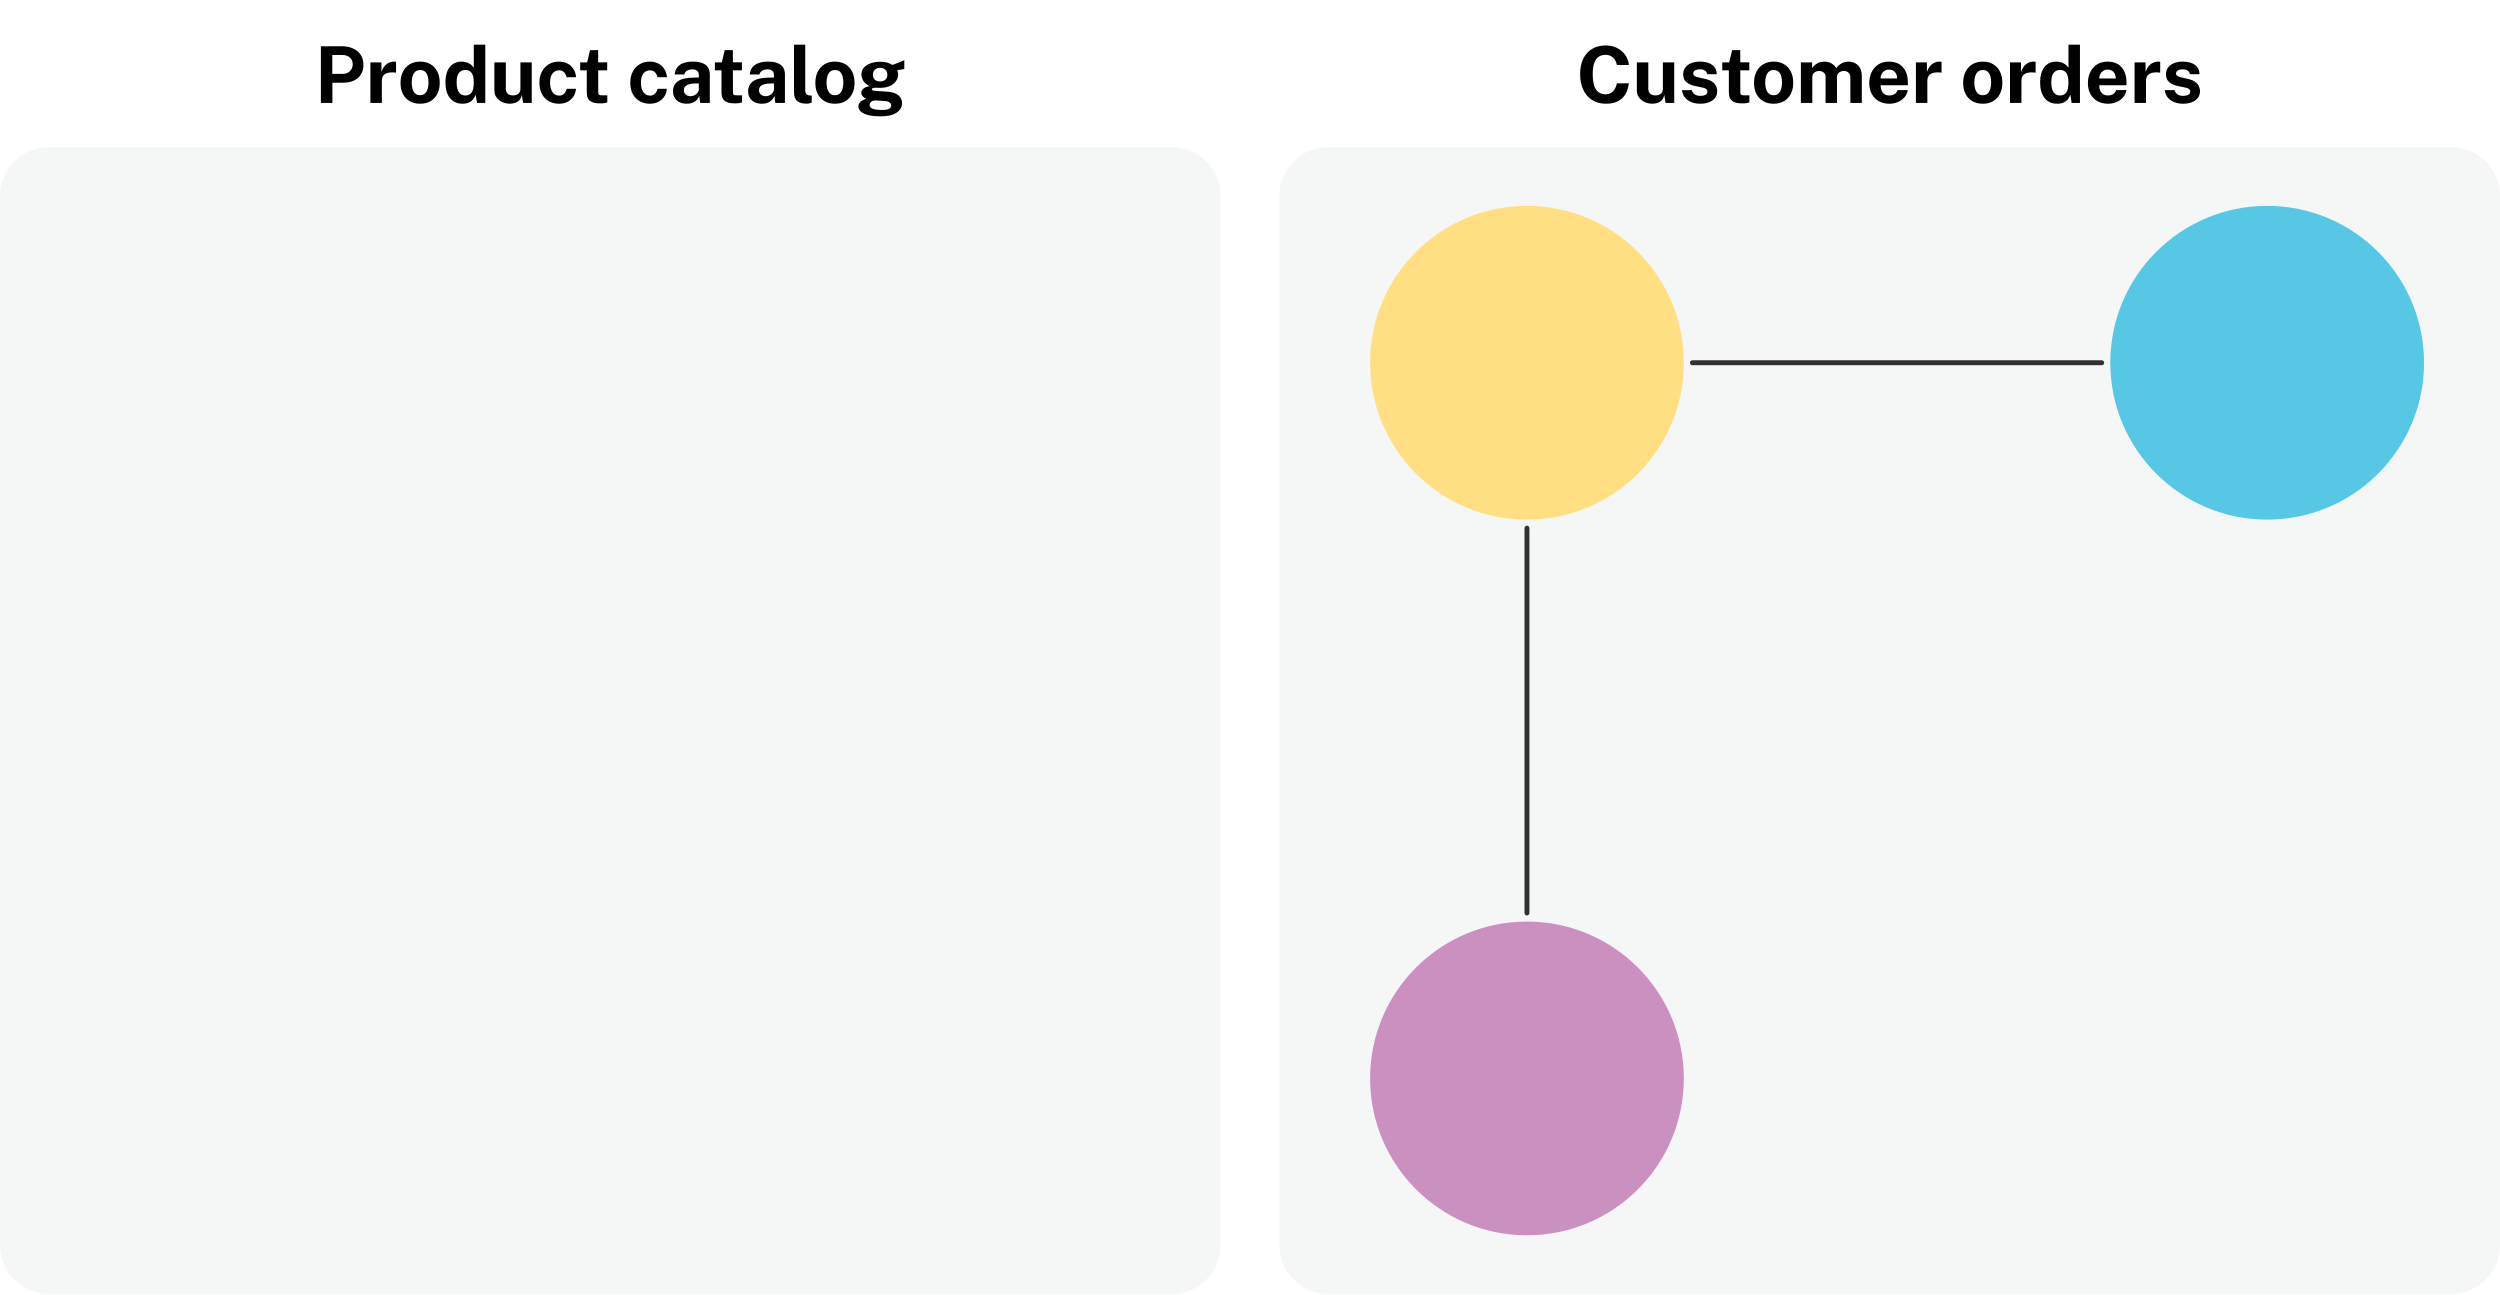
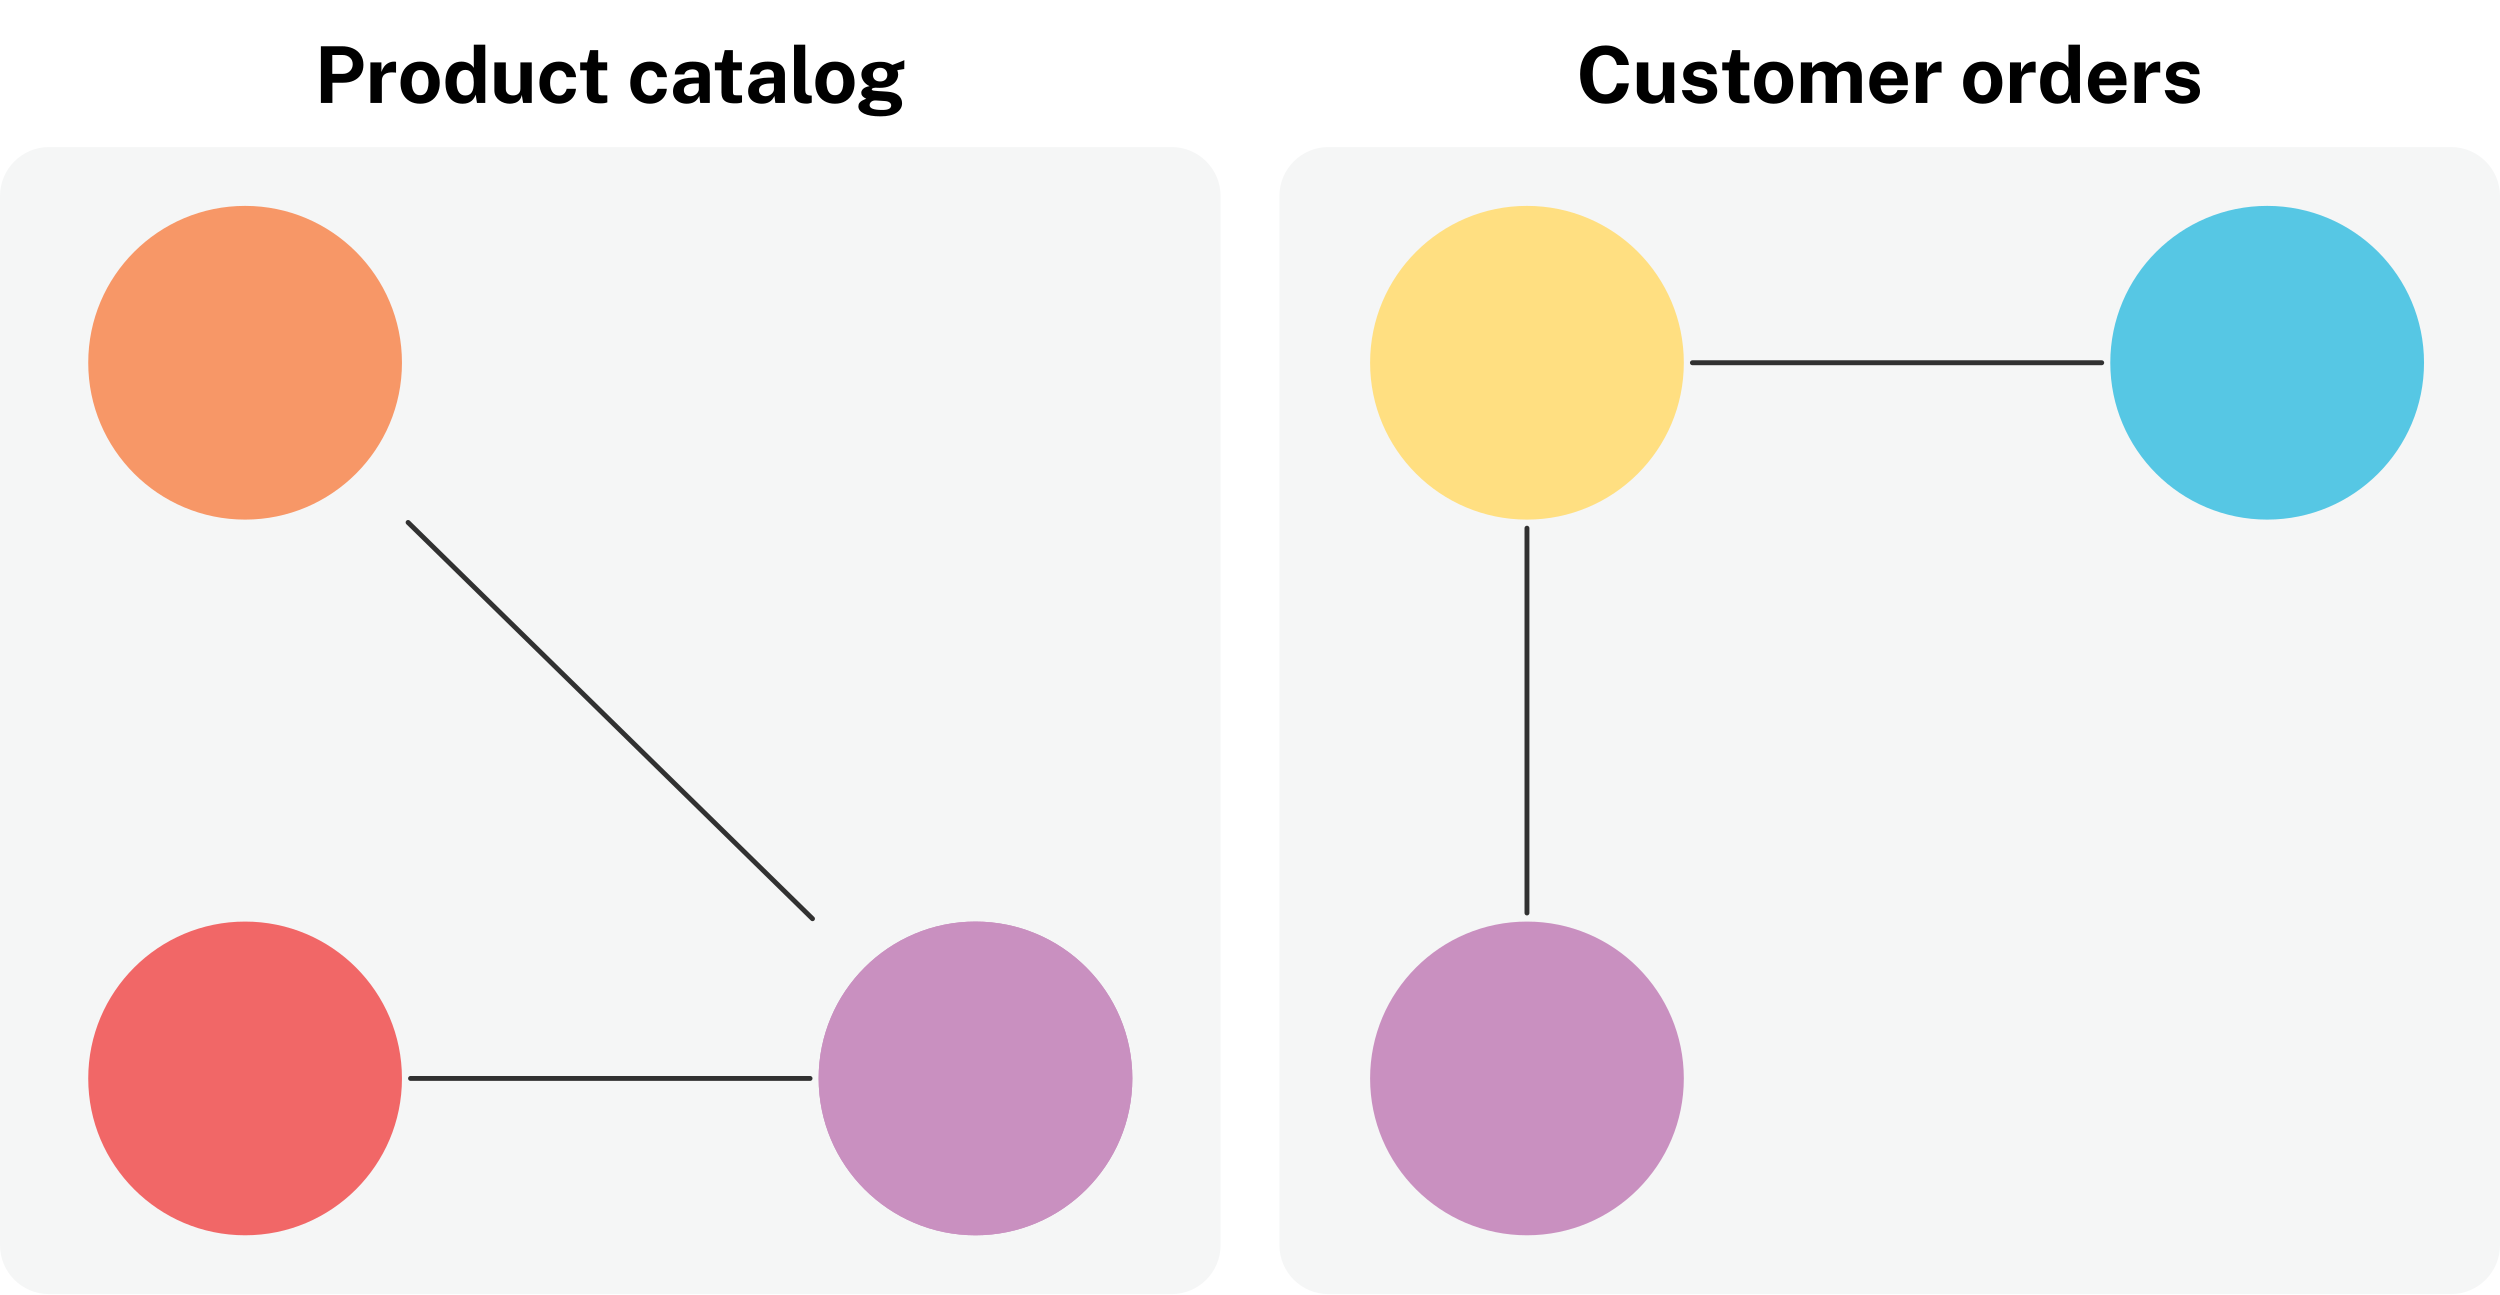
<svg xmlns="http://www.w3.org/2000/svg" width="1020" height="528" viewBox="0 0 1020 528" fill="none">
  <rect y="60" width="498" height="468" rx="20" fill="#F5F6F6" />
  <rect x="522" y="60" width="498" height="468" rx="20" fill="#F5F6F6" />
  <path d="M130.918 42V18.864H139.43C141.115 18.864 142.624 19.157 143.958 19.744C145.291 20.32 146.342 21.173 147.11 22.304C147.888 23.435 148.278 24.816 148.278 26.448C148.278 27.984 147.936 29.296 147.254 30.384C146.571 31.472 145.611 32.304 144.374 32.88C143.147 33.456 141.702 33.744 140.038 33.744H135.622V42H130.918ZM135.574 30.128H139.91C141.083 30.128 142.043 29.755 142.79 29.008C143.536 28.251 143.91 27.317 143.91 26.208C143.91 25.056 143.515 24.144 142.726 23.472C141.936 22.789 140.976 22.448 139.846 22.448H135.574V30.128ZM151.121 42V25.456H155.617V29.376C155.883 28.533 156.257 27.797 156.737 27.168C157.227 26.528 157.819 26.032 158.513 25.68C159.206 25.317 159.99 25.136 160.865 25.136C161.014 25.136 161.153 25.147 161.281 25.168C161.419 25.179 161.521 25.2 161.585 25.232V29.68C161.489 29.637 161.371 29.611 161.233 29.6C161.105 29.589 160.987 29.579 160.881 29.568C159.963 29.493 159.179 29.52 158.529 29.648C157.878 29.776 157.35 29.995 156.945 30.304C156.539 30.613 156.246 30.992 156.065 31.44C155.883 31.888 155.793 32.389 155.793 32.944V42H151.121ZM171.413 42.32C169.792 42.32 168.378 41.973 167.173 41.28C165.978 40.587 165.05 39.605 164.389 38.336C163.738 37.067 163.413 35.563 163.413 33.824C163.413 32.085 163.738 30.565 164.389 29.264C165.05 27.963 165.978 26.949 167.173 26.224C168.378 25.499 169.797 25.136 171.429 25.136C173.061 25.136 174.474 25.493 175.669 26.208C176.864 26.912 177.786 27.915 178.437 29.216C179.088 30.517 179.413 32.053 179.413 33.824C179.413 35.488 179.093 36.96 178.453 38.24C177.824 39.509 176.912 40.507 175.717 41.232C174.533 41.957 173.098 42.32 171.413 42.32ZM171.429 38.848C172.25 38.848 172.912 38.608 173.413 38.128C173.914 37.648 174.277 37.019 174.501 36.24C174.725 35.451 174.837 34.592 174.837 33.664C174.837 32.789 174.736 31.963 174.533 31.184C174.33 30.405 173.978 29.776 173.477 29.296C172.976 28.816 172.293 28.576 171.429 28.576C170.608 28.576 169.941 28.805 169.429 29.264C168.928 29.712 168.56 30.325 168.325 31.104C168.09 31.872 167.973 32.725 167.973 33.664C167.973 34.528 168.08 35.36 168.293 36.16C168.506 36.949 168.864 37.595 169.365 38.096C169.866 38.597 170.554 38.848 171.429 38.848ZM188.779 42.32C186.56 42.32 184.832 41.557 183.595 40.032C182.358 38.496 181.739 36.363 181.739 33.632C181.739 31.904 181.99 30.405 182.491 29.136C182.992 27.867 183.734 26.885 184.715 26.192C185.696 25.488 186.896 25.136 188.315 25.136C188.912 25.136 189.467 25.205 189.979 25.344C190.502 25.472 190.976 25.653 191.403 25.888C191.83 26.123 192.203 26.395 192.523 26.704C192.843 27.013 193.104 27.344 193.307 27.696V18.224H197.995V42H194.603L194.075 38.608C193.915 39.067 193.702 39.515 193.435 39.952C193.179 40.389 192.843 40.789 192.427 41.152C192.011 41.504 191.499 41.787 190.891 42C190.294 42.213 189.59 42.32 188.779 42.32ZM189.803 38.96C190.976 38.96 191.851 38.549 192.427 37.728C193.014 36.907 193.307 35.52 193.307 33.568C193.296 32.437 193.163 31.499 192.907 30.752C192.651 30.005 192.267 29.451 191.755 29.088C191.254 28.715 190.614 28.528 189.835 28.528C188.822 28.528 187.979 28.917 187.307 29.696C186.635 30.464 186.299 31.755 186.299 33.568C186.299 35.413 186.614 36.773 187.243 37.648C187.872 38.523 188.726 38.96 189.803 38.96ZM208.008 42.32C207.24 42.32 206.483 42.203 205.736 41.968C205 41.733 204.328 41.387 203.72 40.928C203.112 40.469 202.621 39.904 202.248 39.232C201.885 38.56 201.704 37.781 201.704 36.896V25.456H206.376V36.304C206.376 37.072 206.627 37.701 207.128 38.192C207.629 38.683 208.365 38.928 209.336 38.928C210.253 38.928 210.979 38.693 211.512 38.224C212.056 37.744 212.328 37.077 212.328 36.224V25.456H216.952V42H213.432L212.888 38.72C212.696 39.691 212.333 40.437 211.8 40.96C211.277 41.472 210.675 41.824 209.992 42.016C209.32 42.219 208.659 42.32 208.008 42.32ZM228.063 42.32C226.527 42.32 225.156 41.979 223.951 41.296C222.746 40.613 221.796 39.637 221.103 38.368C220.42 37.088 220.079 35.563 220.079 33.792C220.079 32.085 220.41 30.581 221.071 29.28C221.732 27.979 222.66 26.965 223.855 26.24C225.06 25.504 226.463 25.136 228.063 25.136C229.45 25.136 230.644 25.419 231.647 25.984C232.66 26.549 233.455 27.312 234.031 28.272C234.618 29.232 234.954 30.304 235.039 31.488H231.151C231.076 31.051 230.922 30.619 230.687 30.192C230.452 29.755 230.122 29.397 229.695 29.12C229.268 28.832 228.735 28.688 228.095 28.688C227.007 28.688 226.122 29.109 225.439 29.952C224.767 30.784 224.431 32.053 224.431 33.76C224.431 35.371 224.762 36.651 225.423 37.6C226.084 38.539 227.007 39.008 228.191 39.008C228.82 39.008 229.343 38.853 229.759 38.544C230.186 38.235 230.516 37.867 230.751 37.44C230.986 37.003 231.135 36.597 231.199 36.224H234.991C234.916 37.365 234.586 38.4 233.999 39.328C233.412 40.245 232.612 40.976 231.599 41.52C230.596 42.053 229.418 42.32 228.063 42.32ZM244.888 42.176C243.427 42.176 242.296 41.989 241.496 41.616C240.707 41.243 240.157 40.72 239.848 40.048C239.549 39.376 239.4 38.597 239.4 37.712V28.704H236.712V25.456H239.544L240.728 20.464H244.056V25.44H247.736V28.704H244.056L244.088 37.52C244.088 37.925 244.136 38.229 244.232 38.432C244.339 38.624 244.499 38.752 244.712 38.816C244.936 38.869 245.219 38.896 245.56 38.896H247.784V41.776C247.56 41.872 247.224 41.963 246.776 42.048C246.328 42.133 245.699 42.176 244.888 42.176ZM265.136 42.32C263.6 42.32 262.229 41.979 261.024 41.296C259.818 40.613 258.869 39.637 258.176 38.368C257.493 37.088 257.152 35.563 257.152 33.792C257.152 32.085 257.482 30.581 258.144 29.28C258.805 27.979 259.733 26.965 260.928 26.24C262.133 25.504 263.536 25.136 265.136 25.136C266.522 25.136 267.717 25.419 268.72 25.984C269.733 26.549 270.528 27.312 271.104 28.272C271.69 29.232 272.026 30.304 272.112 31.488H268.224C268.149 31.051 267.994 30.619 267.76 30.192C267.525 29.755 267.194 29.397 266.768 29.12C266.341 28.832 265.808 28.688 265.168 28.688C264.08 28.688 263.194 29.109 262.512 29.952C261.84 30.784 261.504 32.053 261.504 33.76C261.504 35.371 261.834 36.651 262.496 37.6C263.157 38.539 264.08 39.008 265.264 39.008C265.893 39.008 266.416 38.853 266.832 38.544C267.258 38.235 267.589 37.867 267.824 37.44C268.058 37.003 268.208 36.597 268.272 36.224H272.064C271.989 37.365 271.658 38.4 271.072 39.328C270.485 40.245 269.685 40.976 268.672 41.52C267.669 42.053 266.49 42.32 265.136 42.32ZM280.174 42.32C279.129 42.32 278.179 42.123 277.326 41.728C276.483 41.333 275.817 40.763 275.326 40.016C274.835 39.259 274.59 38.341 274.59 37.264C274.59 35.451 275.267 34.075 276.622 33.136C277.977 32.187 280.115 31.696 283.038 31.664L285.118 31.632V30.64C285.118 29.883 284.894 29.301 284.446 28.896C284.009 28.48 283.321 28.277 282.382 28.288C281.71 28.299 281.065 28.459 280.446 28.768C279.838 29.077 279.417 29.616 279.182 30.384H275.294C275.358 29.189 275.705 28.208 276.334 27.44C276.974 26.661 277.833 26.085 278.91 25.712C279.987 25.328 281.219 25.136 282.606 25.136C284.291 25.136 285.646 25.349 286.67 25.776C287.694 26.192 288.435 26.795 288.894 27.584C289.363 28.363 289.598 29.291 289.598 30.368V42H285.694L285.31 39.152C284.745 40.347 284.035 41.173 283.182 41.632C282.339 42.091 281.337 42.32 280.174 42.32ZM281.758 39.248C282.174 39.248 282.579 39.173 282.974 39.024C283.379 38.864 283.742 38.656 284.062 38.4C284.382 38.133 284.633 37.835 284.814 37.504C285.006 37.173 285.107 36.832 285.118 36.48V34.032L283.438 34.064C282.659 34.075 281.934 34.171 281.262 34.352C280.59 34.523 280.046 34.805 279.63 35.2C279.225 35.595 279.022 36.128 279.022 36.8C279.022 37.568 279.283 38.171 279.806 38.608C280.339 39.035 280.99 39.248 281.758 39.248ZM299.849 42.176C298.388 42.176 297.257 41.989 296.457 41.616C295.668 41.243 295.118 40.72 294.809 40.048C294.51 39.376 294.361 38.597 294.361 37.712V28.704H291.673V25.456H294.505L295.689 20.464H299.017V25.44H302.697V28.704H299.017L299.049 37.52C299.049 37.925 299.097 38.229 299.193 38.432C299.3 38.624 299.46 38.752 299.673 38.816C299.897 38.869 300.18 38.896 300.521 38.896H302.745V41.776C302.521 41.872 302.185 41.963 301.737 42.048C301.289 42.133 300.66 42.176 299.849 42.176ZM310.826 42.32C309.781 42.32 308.832 42.123 307.978 41.728C307.136 41.333 306.469 40.763 305.978 40.016C305.488 39.259 305.242 38.341 305.242 37.264C305.242 35.451 305.92 34.075 307.274 33.136C308.629 32.187 310.768 31.696 313.69 31.664L315.77 31.632V30.64C315.77 29.883 315.546 29.301 315.098 28.896C314.661 28.48 313.973 28.277 313.034 28.288C312.362 28.299 311.717 28.459 311.098 28.768C310.49 29.077 310.069 29.616 309.834 30.384H305.946C306.01 29.189 306.357 28.208 306.986 27.44C307.626 26.661 308.485 26.085 309.562 25.712C310.64 25.328 311.872 25.136 313.258 25.136C314.944 25.136 316.298 25.349 317.322 25.776C318.346 26.192 319.088 26.795 319.546 27.584C320.016 28.363 320.25 29.291 320.25 30.368V42H316.346L315.962 39.152C315.397 40.347 314.688 41.173 313.834 41.632C312.992 42.091 311.989 42.32 310.826 42.32ZM312.41 39.248C312.826 39.248 313.232 39.173 313.626 39.024C314.032 38.864 314.394 38.656 314.714 38.4C315.034 38.133 315.285 37.835 315.466 37.504C315.658 37.173 315.76 36.832 315.77 36.48V34.032L314.09 34.064C313.312 34.075 312.586 34.171 311.914 34.352C311.242 34.523 310.698 34.805 310.282 35.2C309.877 35.595 309.674 36.128 309.674 36.8C309.674 37.568 309.936 38.171 310.458 38.608C310.992 39.035 311.642 39.248 312.41 39.248ZM329.239 42.288C328.023 42.288 327.058 42.144 326.343 41.856C325.629 41.568 325.101 41.189 324.759 40.72C324.418 40.24 324.199 39.712 324.103 39.136C324.007 38.549 323.959 37.957 323.959 37.36V18.224H328.535V36.784C328.535 37.392 328.663 37.888 328.919 38.272C329.186 38.645 329.682 38.875 330.407 38.96L331.191 39.008V41.888C330.871 41.995 330.546 42.085 330.215 42.16C329.885 42.245 329.559 42.288 329.239 42.288ZM340.658 42.32C339.037 42.32 337.623 41.973 336.418 41.28C335.223 40.587 334.295 39.605 333.634 38.336C332.983 37.067 332.658 35.563 332.658 33.824C332.658 32.085 332.983 30.565 333.634 29.264C334.295 27.963 335.223 26.949 336.418 26.224C337.623 25.499 339.042 25.136 340.674 25.136C342.306 25.136 343.719 25.493 344.914 26.208C346.109 26.912 347.031 27.915 347.682 29.216C348.333 30.517 348.658 32.053 348.658 33.824C348.658 35.488 348.338 36.96 347.698 38.24C347.069 39.509 346.157 40.507 344.962 41.232C343.778 41.957 342.343 42.32 340.658 42.32ZM340.674 38.848C341.495 38.848 342.157 38.608 342.658 38.128C343.159 37.648 343.522 37.019 343.746 36.24C343.97 35.451 344.082 34.592 344.082 33.664C344.082 32.789 343.981 31.963 343.778 31.184C343.575 30.405 343.223 29.776 342.722 29.296C342.221 28.816 341.538 28.576 340.674 28.576C339.853 28.576 339.186 28.805 338.674 29.264C338.173 29.712 337.805 30.325 337.57 31.104C337.335 31.872 337.218 32.725 337.218 33.664C337.218 34.528 337.325 35.36 337.538 36.16C337.751 36.949 338.109 37.595 338.61 38.096C339.111 38.597 339.799 38.848 340.674 38.848ZM359.229 47.472C356.285 47.472 354.045 47.099 352.509 46.352C350.984 45.605 350.221 44.624 350.221 43.408C350.221 42.843 350.365 42.368 350.653 41.984C350.952 41.6 351.299 41.296 351.693 41.072C352.099 40.837 352.467 40.661 352.797 40.544C353.139 40.416 353.352 40.331 353.437 40.288C353.267 40.192 353.016 40.053 352.685 39.872C352.365 39.68 352.072 39.424 351.805 39.104C351.539 38.773 351.405 38.347 351.405 37.824C351.405 37.237 351.683 36.693 352.237 36.192C352.803 35.691 353.656 35.344 354.797 35.152C353.709 34.64 352.877 33.947 352.301 33.072C351.736 32.197 351.453 31.301 351.453 30.384C351.453 29.296 351.795 28.363 352.477 27.584C353.16 26.805 354.093 26.213 355.277 25.808C356.461 25.403 357.8 25.2 359.293 25.2C360.424 25.2 361.352 25.323 362.077 25.568C362.813 25.803 363.491 26.112 364.109 26.496C364.355 26.4 364.675 26.277 365.069 26.128C365.475 25.968 365.912 25.797 366.381 25.616C366.861 25.424 367.325 25.237 367.773 25.056C368.221 24.864 368.621 24.693 368.973 24.544L368.941 28.16L366.093 28.624C366.2 28.912 366.285 29.221 366.349 29.552C366.413 29.883 366.445 30.155 366.445 30.368C366.445 31.328 366.163 32.224 365.597 33.056C365.043 33.888 364.211 34.56 363.101 35.072C361.992 35.584 360.611 35.84 358.957 35.84C358.765 35.84 358.499 35.835 358.157 35.824C357.816 35.813 357.539 35.797 357.325 35.776C356.707 35.808 356.275 35.888 356.029 36.016C355.795 36.144 355.677 36.293 355.677 36.464C355.677 36.72 355.917 36.891 356.397 36.976C356.877 37.051 357.603 37.12 358.573 37.184C358.925 37.205 359.405 37.232 360.013 37.264C360.621 37.296 361.288 37.339 362.013 37.392C364.04 37.531 365.549 38.032 366.541 38.896C367.544 39.749 368.045 40.827 368.045 42.128C368.045 43.675 367.309 44.949 365.837 45.952C364.376 46.965 362.173 47.472 359.229 47.472ZM359.981 44.864C361.272 44.864 362.195 44.704 362.749 44.384C363.315 44.064 363.597 43.605 363.597 43.008C363.597 42.507 363.379 42.101 362.941 41.792C362.515 41.472 361.896 41.285 361.085 41.232L357.293 40.976C356.792 40.955 356.355 41.029 355.981 41.2C355.608 41.371 355.315 41.605 355.101 41.904C354.899 42.203 354.797 42.523 354.797 42.864C354.797 43.557 355.219 44.064 356.061 44.384C356.904 44.704 358.211 44.864 359.981 44.864ZM359.101 33.232C359.987 33.232 360.696 32.992 361.229 32.512C361.763 32.021 362.029 31.36 362.029 30.528C362.029 29.664 361.763 28.971 361.229 28.448C360.696 27.925 359.987 27.664 359.101 27.664C358.216 27.664 357.501 27.925 356.957 28.448C356.413 28.971 356.141 29.664 356.141 30.528C356.141 31.349 356.403 32.005 356.925 32.496C357.459 32.987 358.184 33.232 359.101 33.232Z" fill="black" />
  <path d="M655.17 42.32C653.015 42.32 651.154 41.819 649.586 40.816C648.018 39.813 646.807 38.405 645.954 36.592C645.111 34.779 644.69 32.661 644.69 30.24C644.69 27.808 645.111 25.723 645.954 23.984C646.796 22.235 648.002 20.891 649.57 19.952C651.138 19.013 653.004 18.544 655.17 18.544C656.908 18.544 658.455 18.896 659.81 19.6C661.175 20.293 662.274 21.243 663.106 22.448C663.948 23.653 664.444 25.013 664.594 26.528H659.698C659.548 25.728 659.276 25.019 658.882 24.4C658.487 23.771 657.97 23.28 657.33 22.928C656.69 22.565 655.922 22.384 655.026 22.384C653.948 22.384 653.02 22.645 652.242 23.168C651.463 23.691 650.866 24.533 650.45 25.696C650.034 26.859 649.826 28.395 649.826 30.304C649.826 33.184 650.284 35.269 651.202 36.56C652.13 37.84 653.404 38.48 655.026 38.48C655.922 38.48 656.69 38.277 657.33 37.872C657.97 37.456 658.487 36.912 658.882 36.24C659.276 35.557 659.548 34.811 659.698 34H664.594C664.455 35.099 664.188 36.149 663.794 37.152C663.399 38.144 662.839 39.029 662.114 39.808C661.388 40.587 660.455 41.2 659.314 41.648C658.172 42.096 656.791 42.32 655.17 42.32ZM674.138 42.32C673.37 42.32 672.613 42.203 671.866 41.968C671.13 41.733 670.458 41.387 669.85 40.928C669.242 40.469 668.752 39.904 668.378 39.232C668.016 38.56 667.834 37.781 667.834 36.896V25.456H672.506V36.304C672.506 37.072 672.757 37.701 673.258 38.192C673.76 38.683 674.496 38.928 675.466 38.928C676.384 38.928 677.109 38.693 677.642 38.224C678.186 37.744 678.458 37.077 678.458 36.224V25.456H683.082V42H679.562L679.018 38.72C678.826 39.691 678.464 40.437 677.93 40.96C677.408 41.472 676.805 41.824 676.122 42.016C675.45 42.219 674.789 42.32 674.138 42.32ZM693.65 42.32C692.498 42.32 691.388 42.133 690.322 41.76C689.266 41.376 688.364 40.779 687.618 39.968C686.882 39.147 686.418 38.085 686.226 36.784H690.258C690.407 37.371 690.663 37.835 691.026 38.176C691.399 38.517 691.82 38.763 692.29 38.912C692.759 39.051 693.207 39.12 693.634 39.12C694.53 39.12 695.25 38.981 695.794 38.704C696.348 38.416 696.626 37.979 696.626 37.392C696.626 36.944 696.46 36.587 696.13 36.32C695.81 36.053 695.276 35.851 694.53 35.712L691.618 35.104C690.156 34.795 688.978 34.272 688.082 33.536C687.196 32.789 686.748 31.733 686.738 30.368C686.727 29.376 686.983 28.485 687.506 27.696C688.039 26.907 688.823 26.283 689.858 25.824C690.903 25.365 692.178 25.136 693.682 25.136C695.719 25.136 697.346 25.584 698.562 26.48C699.788 27.376 700.412 28.64 700.434 30.272H696.53C696.412 29.632 696.092 29.141 695.57 28.8C695.058 28.448 694.407 28.272 693.618 28.272C692.818 28.272 692.156 28.416 691.634 28.704C691.111 28.992 690.85 29.429 690.85 30.016C690.85 30.453 691.063 30.8 691.49 31.056C691.916 31.301 692.578 31.515 693.474 31.696L696.162 32.304C697.09 32.528 697.842 32.837 698.418 33.232C699.004 33.616 699.458 34.037 699.778 34.496C700.098 34.955 700.316 35.419 700.434 35.888C700.562 36.347 700.626 36.763 700.626 37.136C700.626 38.235 700.332 39.173 699.746 39.952C699.159 40.72 698.343 41.307 697.298 41.712C696.252 42.117 695.036 42.32 693.65 42.32ZM710.862 42.176C709.401 42.176 708.27 41.989 707.47 41.616C706.681 41.243 706.132 40.72 705.822 40.048C705.524 39.376 705.374 38.597 705.374 37.712V28.704H702.686V25.456H705.518L706.702 20.464H710.03V25.44H713.71V28.704H710.03L710.062 37.52C710.062 37.925 710.11 38.229 710.206 38.432C710.313 38.624 710.473 38.752 710.686 38.816C710.91 38.869 711.193 38.896 711.534 38.896H713.758V41.776C713.534 41.872 713.198 41.963 712.75 42.048C712.302 42.133 711.673 42.176 710.862 42.176ZM723.643 42.32C722.022 42.32 720.609 41.973 719.403 41.28C718.209 40.587 717.281 39.605 716.619 38.336C715.969 37.067 715.643 35.563 715.643 33.824C715.643 32.085 715.969 30.565 716.619 29.264C717.281 27.963 718.209 26.949 719.403 26.224C720.609 25.499 722.027 25.136 723.659 25.136C725.291 25.136 726.705 25.493 727.899 26.208C729.094 26.912 730.017 27.915 730.667 29.216C731.318 30.517 731.643 32.053 731.643 33.824C731.643 35.488 731.323 36.96 730.683 38.24C730.054 39.509 729.142 40.507 727.947 41.232C726.763 41.957 725.329 42.32 723.643 42.32ZM723.659 38.848C724.481 38.848 725.142 38.608 725.643 38.128C726.145 37.648 726.507 37.019 726.731 36.24C726.955 35.451 727.067 34.592 727.067 33.664C727.067 32.789 726.966 31.963 726.763 31.184C726.561 30.405 726.209 29.776 725.707 29.296C725.206 28.816 724.523 28.576 723.659 28.576C722.838 28.576 722.171 28.805 721.659 29.264C721.158 29.712 720.79 30.325 720.555 31.104C720.321 31.872 720.203 32.725 720.203 33.664C720.203 34.528 720.31 35.36 720.523 36.16C720.737 36.949 721.094 37.595 721.595 38.096C722.097 38.597 722.785 38.848 723.659 38.848ZM734.754 42V25.456H739.33V27.792C739.831 27.067 740.503 26.443 741.346 25.92C742.199 25.397 743.271 25.136 744.562 25.136C745.127 25.136 745.703 25.237 746.29 25.44C746.876 25.643 747.426 25.941 747.938 26.336C748.46 26.72 748.882 27.205 749.202 27.792C749.735 27.035 750.434 26.405 751.298 25.904C752.172 25.392 753.143 25.136 754.21 25.136C754.828 25.136 755.452 25.237 756.082 25.44C756.722 25.643 757.308 25.973 757.842 26.432C758.375 26.891 758.802 27.504 759.122 28.272C759.452 29.029 759.618 29.968 759.618 31.088V42H754.946V31.664C754.946 31.003 754.812 30.475 754.546 30.08C754.29 29.675 753.959 29.387 753.554 29.216C753.159 29.035 752.738 28.944 752.29 28.944C751.874 28.944 751.452 29.029 751.026 29.2C750.599 29.36 750.236 29.621 749.938 29.984C749.639 30.347 749.49 30.821 749.49 31.408V42H744.834V31.248C744.834 30.747 744.7 30.325 744.434 29.984C744.167 29.643 743.831 29.387 743.426 29.216C743.031 29.035 742.626 28.944 742.21 28.944C741.783 28.944 741.356 29.035 740.93 29.216C740.503 29.387 740.146 29.659 739.858 30.032C739.57 30.395 739.426 30.853 739.426 31.408V42H734.754ZM770.93 42.32C769.287 42.32 767.842 41.979 766.594 41.296C765.357 40.603 764.391 39.627 763.698 38.368C763.005 37.109 762.658 35.627 762.658 33.92C762.658 32.267 762.973 30.779 763.602 29.456C764.242 28.123 765.159 27.072 766.354 26.304C767.549 25.525 768.994 25.136 770.69 25.136C772.375 25.136 773.789 25.493 774.93 26.208C776.071 26.912 776.935 27.899 777.522 29.168C778.109 30.427 778.402 31.883 778.402 33.536V34.8H767.282C767.282 35.643 767.421 36.379 767.698 37.008C767.975 37.627 768.375 38.107 768.898 38.448C769.431 38.779 770.071 38.944 770.818 38.944C771.618 38.944 772.317 38.773 772.914 38.432C773.511 38.091 773.933 37.531 774.178 36.752H778.386C778.194 37.925 777.725 38.928 776.978 39.76C776.231 40.592 775.325 41.227 774.258 41.664C773.191 42.101 772.082 42.32 770.93 42.32ZM767.282 32.016H774.034C774.034 31.355 773.906 30.747 773.65 30.192C773.405 29.637 773.031 29.2 772.53 28.88C772.039 28.56 771.421 28.4 770.674 28.4C769.959 28.4 769.346 28.576 768.834 28.928C768.333 29.269 767.943 29.717 767.666 30.272C767.399 30.827 767.271 31.408 767.282 32.016ZM781.688 42V25.456H786.184V29.376C786.45 28.533 786.824 27.797 787.304 27.168C787.794 26.528 788.386 26.032 789.08 25.68C789.773 25.317 790.557 25.136 791.432 25.136C791.581 25.136 791.72 25.147 791.848 25.168C791.986 25.179 792.088 25.2 792.152 25.232V29.68C792.056 29.637 791.938 29.611 791.8 29.6C791.672 29.589 791.554 29.579 791.448 29.568C790.53 29.493 789.746 29.52 789.095 29.648C788.445 29.776 787.917 29.995 787.512 30.304C787.106 30.613 786.813 30.992 786.632 31.44C786.45 31.888 786.36 32.389 786.36 32.944V42H781.688ZM808.962 42.32C807.341 42.32 805.928 41.973 804.722 41.28C803.528 40.587 802.6 39.605 801.938 38.336C801.288 37.067 800.962 35.563 800.962 33.824C800.962 32.085 801.288 30.565 801.938 29.264C802.6 27.963 803.528 26.949 804.722 26.224C805.928 25.499 807.346 25.136 808.978 25.136C810.61 25.136 812.024 25.493 813.218 26.208C814.413 26.912 815.336 27.915 815.986 29.216C816.637 30.517 816.962 32.053 816.962 33.824C816.962 35.488 816.642 36.96 816.002 38.24C815.373 39.509 814.461 40.507 813.266 41.232C812.082 41.957 810.648 42.32 808.962 42.32ZM808.978 38.848C809.8 38.848 810.461 38.608 810.962 38.128C811.464 37.648 811.826 37.019 812.05 36.24C812.274 35.451 812.386 34.592 812.386 33.664C812.386 32.789 812.285 31.963 812.082 31.184C811.88 30.405 811.528 29.776 811.026 29.296C810.525 28.816 809.842 28.576 808.978 28.576C808.157 28.576 807.49 28.805 806.978 29.264C806.477 29.712 806.109 30.325 805.874 31.104C805.64 31.872 805.522 32.725 805.522 33.664C805.522 34.528 805.629 35.36 805.842 36.16C806.056 36.949 806.413 37.595 806.914 38.096C807.416 38.597 808.104 38.848 808.978 38.848ZM820.072 42V25.456H824.568V29.376C824.835 28.533 825.208 27.797 825.688 27.168C826.179 26.528 826.771 26.032 827.464 25.68C828.158 25.317 828.942 25.136 829.816 25.136C829.966 25.136 830.104 25.147 830.232 25.168C830.371 25.179 830.472 25.2 830.536 25.232V29.68C830.44 29.637 830.323 29.611 830.184 29.6C830.056 29.589 829.939 29.579 829.832 29.568C828.915 29.493 828.131 29.52 827.48 29.648C826.83 29.776 826.302 29.995 825.896 30.304C825.491 30.613 825.198 30.992 825.016 31.44C824.835 31.888 824.744 32.389 824.744 32.944V42H820.072ZM839.405 42.32C837.186 42.32 835.458 41.557 834.221 40.032C832.983 38.496 832.365 36.363 832.365 33.632C832.365 31.904 832.615 30.405 833.117 29.136C833.618 27.867 834.359 26.885 835.341 26.192C836.322 25.488 837.522 25.136 838.941 25.136C839.538 25.136 840.093 25.205 840.605 25.344C841.127 25.472 841.602 25.653 842.029 25.888C842.455 26.123 842.829 26.395 843.149 26.704C843.469 27.013 843.73 27.344 843.933 27.696V18.224H848.621V42H845.229L844.701 38.608C844.541 39.067 844.327 39.515 844.061 39.952C843.805 40.389 843.469 40.789 843.053 41.152C842.637 41.504 842.125 41.787 841.517 42C840.919 42.213 840.215 42.32 839.405 42.32ZM840.429 38.96C841.602 38.96 842.477 38.549 843.053 37.728C843.639 36.907 843.933 35.52 843.933 33.568C843.922 32.437 843.789 31.499 843.533 30.752C843.277 30.005 842.893 29.451 842.381 29.088C841.879 28.715 841.239 28.528 840.461 28.528C839.447 28.528 838.605 28.917 837.933 29.696C837.261 30.464 836.925 31.755 836.925 33.568C836.925 35.413 837.239 36.773 837.869 37.648C838.498 38.523 839.351 38.96 840.429 38.96ZM860.137 42.32C858.495 42.32 857.049 41.979 855.801 41.296C854.564 40.603 853.599 39.627 852.905 38.368C852.212 37.109 851.865 35.627 851.865 33.92C851.865 32.267 852.18 30.779 852.809 29.456C853.449 28.123 854.367 27.072 855.561 26.304C856.756 25.525 858.201 25.136 859.897 25.136C861.583 25.136 862.996 25.493 864.137 26.208C865.279 26.912 866.143 27.899 866.729 29.168C867.316 30.427 867.609 31.883 867.609 33.536V34.8H856.489C856.489 35.643 856.628 36.379 856.905 37.008C857.183 37.627 857.583 38.107 858.105 38.448C858.639 38.779 859.279 38.944 860.025 38.944C860.825 38.944 861.524 38.773 862.121 38.432C862.719 38.091 863.14 37.531 863.385 36.752H867.593C867.401 37.925 866.932 38.928 866.185 39.76C865.439 40.592 864.532 41.227 863.465 41.664C862.399 42.101 861.289 42.32 860.137 42.32ZM856.489 32.016H863.241C863.241 31.355 863.113 30.747 862.857 30.192C862.612 29.637 862.239 29.2 861.737 28.88C861.247 28.56 860.628 28.4 859.881 28.4C859.167 28.4 858.553 28.576 858.041 28.928C857.54 29.269 857.151 29.717 856.873 30.272C856.607 30.827 856.479 31.408 856.489 32.016ZM870.895 42V25.456H875.391V29.376C875.658 28.533 876.031 27.797 876.511 27.168C877.002 26.528 877.594 26.032 878.287 25.68C878.98 25.317 879.764 25.136 880.639 25.136C880.788 25.136 880.927 25.147 881.055 25.168C881.194 25.179 881.295 25.2 881.359 25.232V29.68C881.263 29.637 881.146 29.611 881.007 29.6C880.879 29.589 880.762 29.579 880.655 29.568C879.738 29.493 878.954 29.52 878.303 29.648C877.652 29.776 877.124 29.995 876.719 30.304C876.314 30.613 876.02 30.992 875.839 31.44C875.658 31.888 875.567 32.389 875.567 32.944V42H870.895ZM890.627 42.32C889.475 42.32 888.366 42.133 887.299 41.76C886.243 41.376 885.342 40.779 884.595 39.968C883.859 39.147 883.395 38.085 883.203 36.784H887.235C887.385 37.371 887.641 37.835 888.003 38.176C888.377 38.517 888.798 38.763 889.267 38.912C889.737 39.051 890.185 39.12 890.611 39.12C891.507 39.12 892.227 38.981 892.771 38.704C893.326 38.416 893.603 37.979 893.603 37.392C893.603 36.944 893.438 36.587 893.107 36.32C892.787 36.053 892.254 35.851 891.507 35.712L888.595 35.104C887.134 34.795 885.955 34.272 885.059 33.536C884.174 32.789 883.726 31.733 883.715 30.368C883.705 29.376 883.961 28.485 884.483 27.696C885.017 26.907 885.801 26.283 886.835 25.824C887.881 25.365 889.155 25.136 890.659 25.136C892.697 25.136 894.323 25.584 895.539 26.48C896.766 27.376 897.39 28.64 897.411 30.272H893.507C893.39 29.632 893.07 29.141 892.547 28.8C892.035 28.448 891.385 28.272 890.595 28.272C889.795 28.272 889.134 28.416 888.611 28.704C888.089 28.992 887.827 29.429 887.827 30.016C887.827 30.453 888.041 30.8 888.467 31.056C888.894 31.301 889.555 31.515 890.451 31.696L893.139 32.304C894.067 32.528 894.819 32.837 895.395 33.232C895.982 33.616 896.435 34.037 896.755 34.496C897.075 34.955 897.294 35.419 897.411 35.888C897.539 36.347 897.603 36.763 897.603 37.136C897.603 38.235 897.31 39.173 896.723 39.952C896.137 40.72 895.321 41.307 894.275 41.712C893.23 42.117 892.014 42.32 890.627 42.32Z" fill="black" />
-   <path d="M559 440C559 404.654 587.654 376 623 376V376C658.346 376 687 404.654 687 440V440C687 475.346 658.346 504 623 504V504C587.654 504 559 475.346 559 440V440Z" fill="#C990C0" />
-   <path d="M559 148C559 112.654 587.654 84 623 84V84C658.346 84 687 112.654 687 148V148C687 183.346 658.346 212 623 212V212C587.654 212 559 183.346 559 148V148Z" fill="#FFDF81" />
-   <path d="M861 148C861 112.654 889.654 84 925 84V84C960.346 84 989 112.654 989 148V148C989 183.346 960.346 212 925 212V212C889.654 212 861 183.346 861 148V148Z" fill="#56C7E4" />
+   <path d="M559 440C559 404.654 587.654 376 623 376C658.346 376 687 404.654 687 440C687 475.346 658.346 504 623 504C587.654 504 559 475.346 559 440Z" fill="#C990C0" />
+   <path d="M559 148C559 112.654 587.654 84 623 84C658.346 84 687 112.654 687 148C687 183.346 658.346 212 623 212C587.654 212 559 183.346 559 148Z" fill="#FFDF81" />
+   <path d="M861 148C861 112.654 889.654 84 925 84C960.346 84 989 112.654 989 148C989 183.346 960.346 212 925 212C889.654 212 861 183.346 861 148Z" fill="#56C7E4" />
  <path d="M690.5 148H857.5" stroke="black" stroke-opacity="0.8" stroke-width="2" stroke-linecap="round" stroke-linejoin="bevel" />
  <path d="M623 372.5V215.5" stroke="black" stroke-opacity="0.8" stroke-width="2" stroke-linecap="round" stroke-linejoin="bevel" />
+   <path d="M36 440C36 404.654 64.654 376 100 376C135.346 376 164 404.654 164 440C164 475.346 135.346 504 100 504C64.654 504 36 475.346 36 440Z" fill="#F16767" />
+   <path d="M334 440C334 404.654 362.654 376 398 376C433.346 376 462 404.654 462 440C462 475.346 433.346 504 398 504C362.654 504 334 475.346 334 440Z" fill="#C990C0" />
+   <path d="M334 440C334 404.654 362.654 376 398 376C433.346 376 462 404.654 462 440C462 475.346 433.346 504 398 504C362.654 504 334 475.346 334 440Z" fill="#C990C0" />
+   <path d="M36 148C36 112.654 64.654 84 100 84C135.346 84 164 112.654 164 148C164 183.346 135.346 212 100 212C64.654 212 36 183.346 36 148Z" fill="#F79767" />
+   <path d="M166.5 213.161L331.5 374.839" stroke="black" stroke-opacity="0.8" stroke-width="2" stroke-linecap="round" stroke-linejoin="bevel" />
+   <path d="M167.5 440H330.5" stroke="black" stroke-opacity="0.8" stroke-width="2" stroke-linecap="round" stroke-linejoin="bevel" />
</svg>
